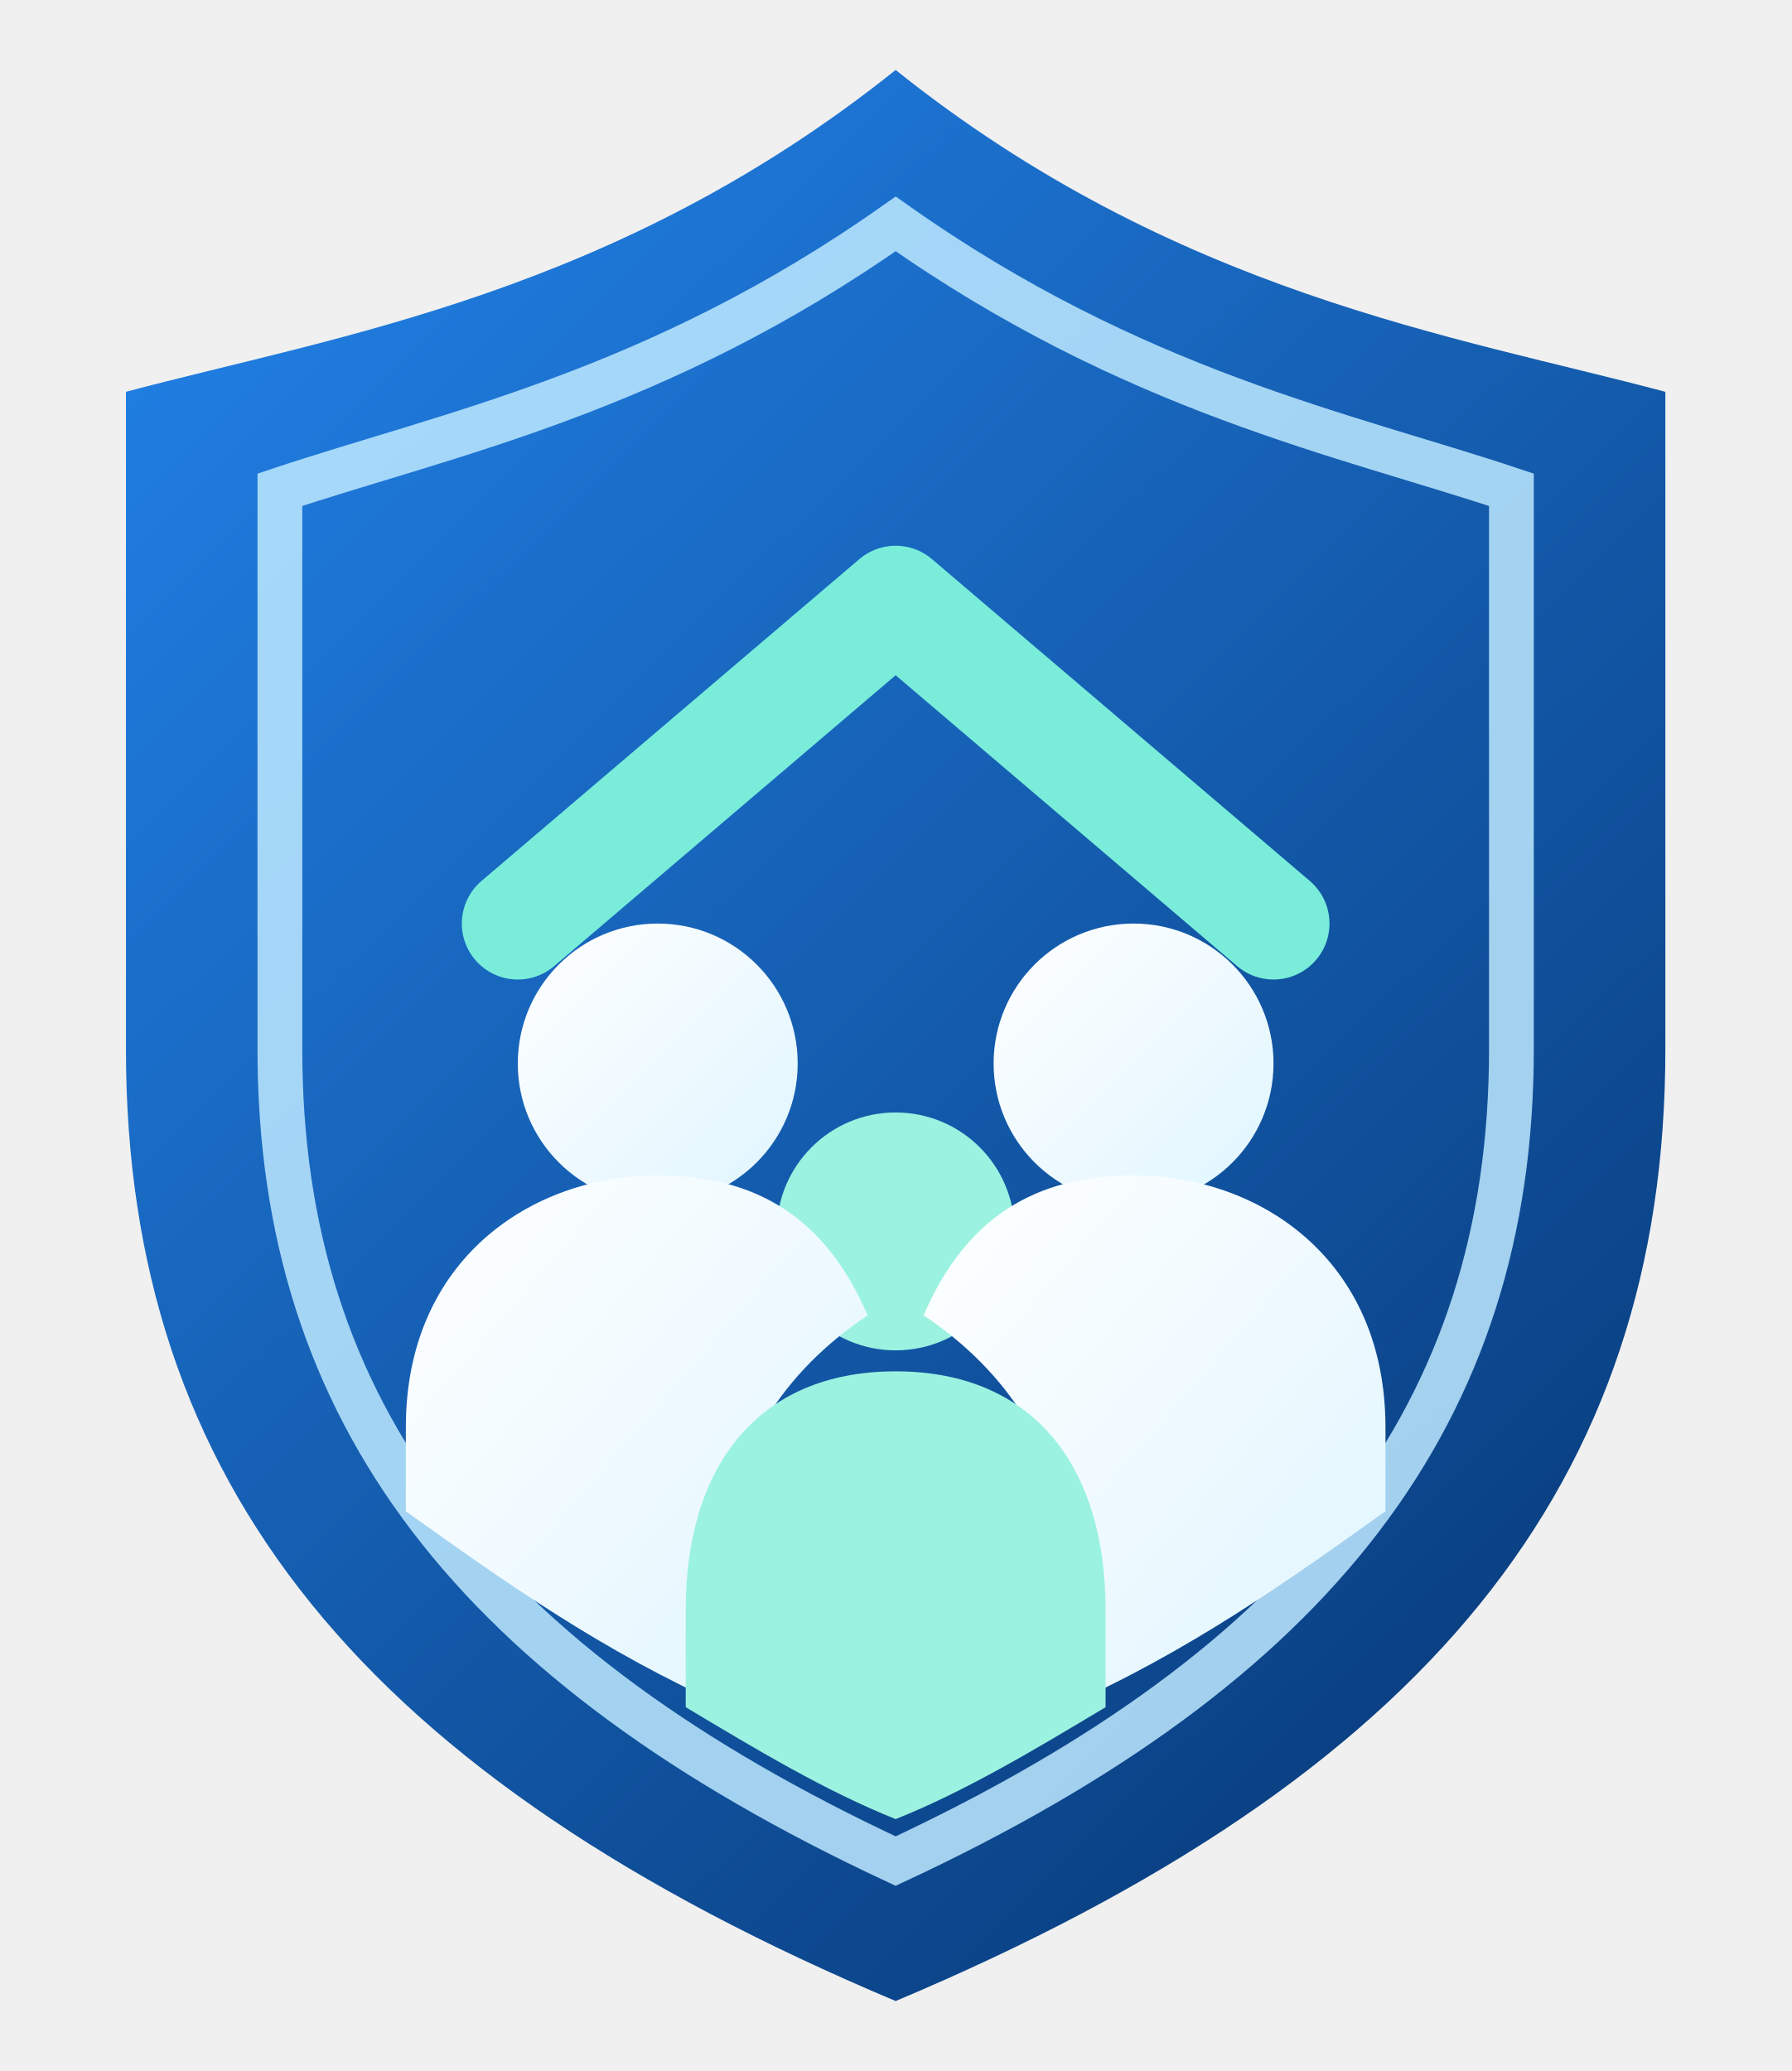
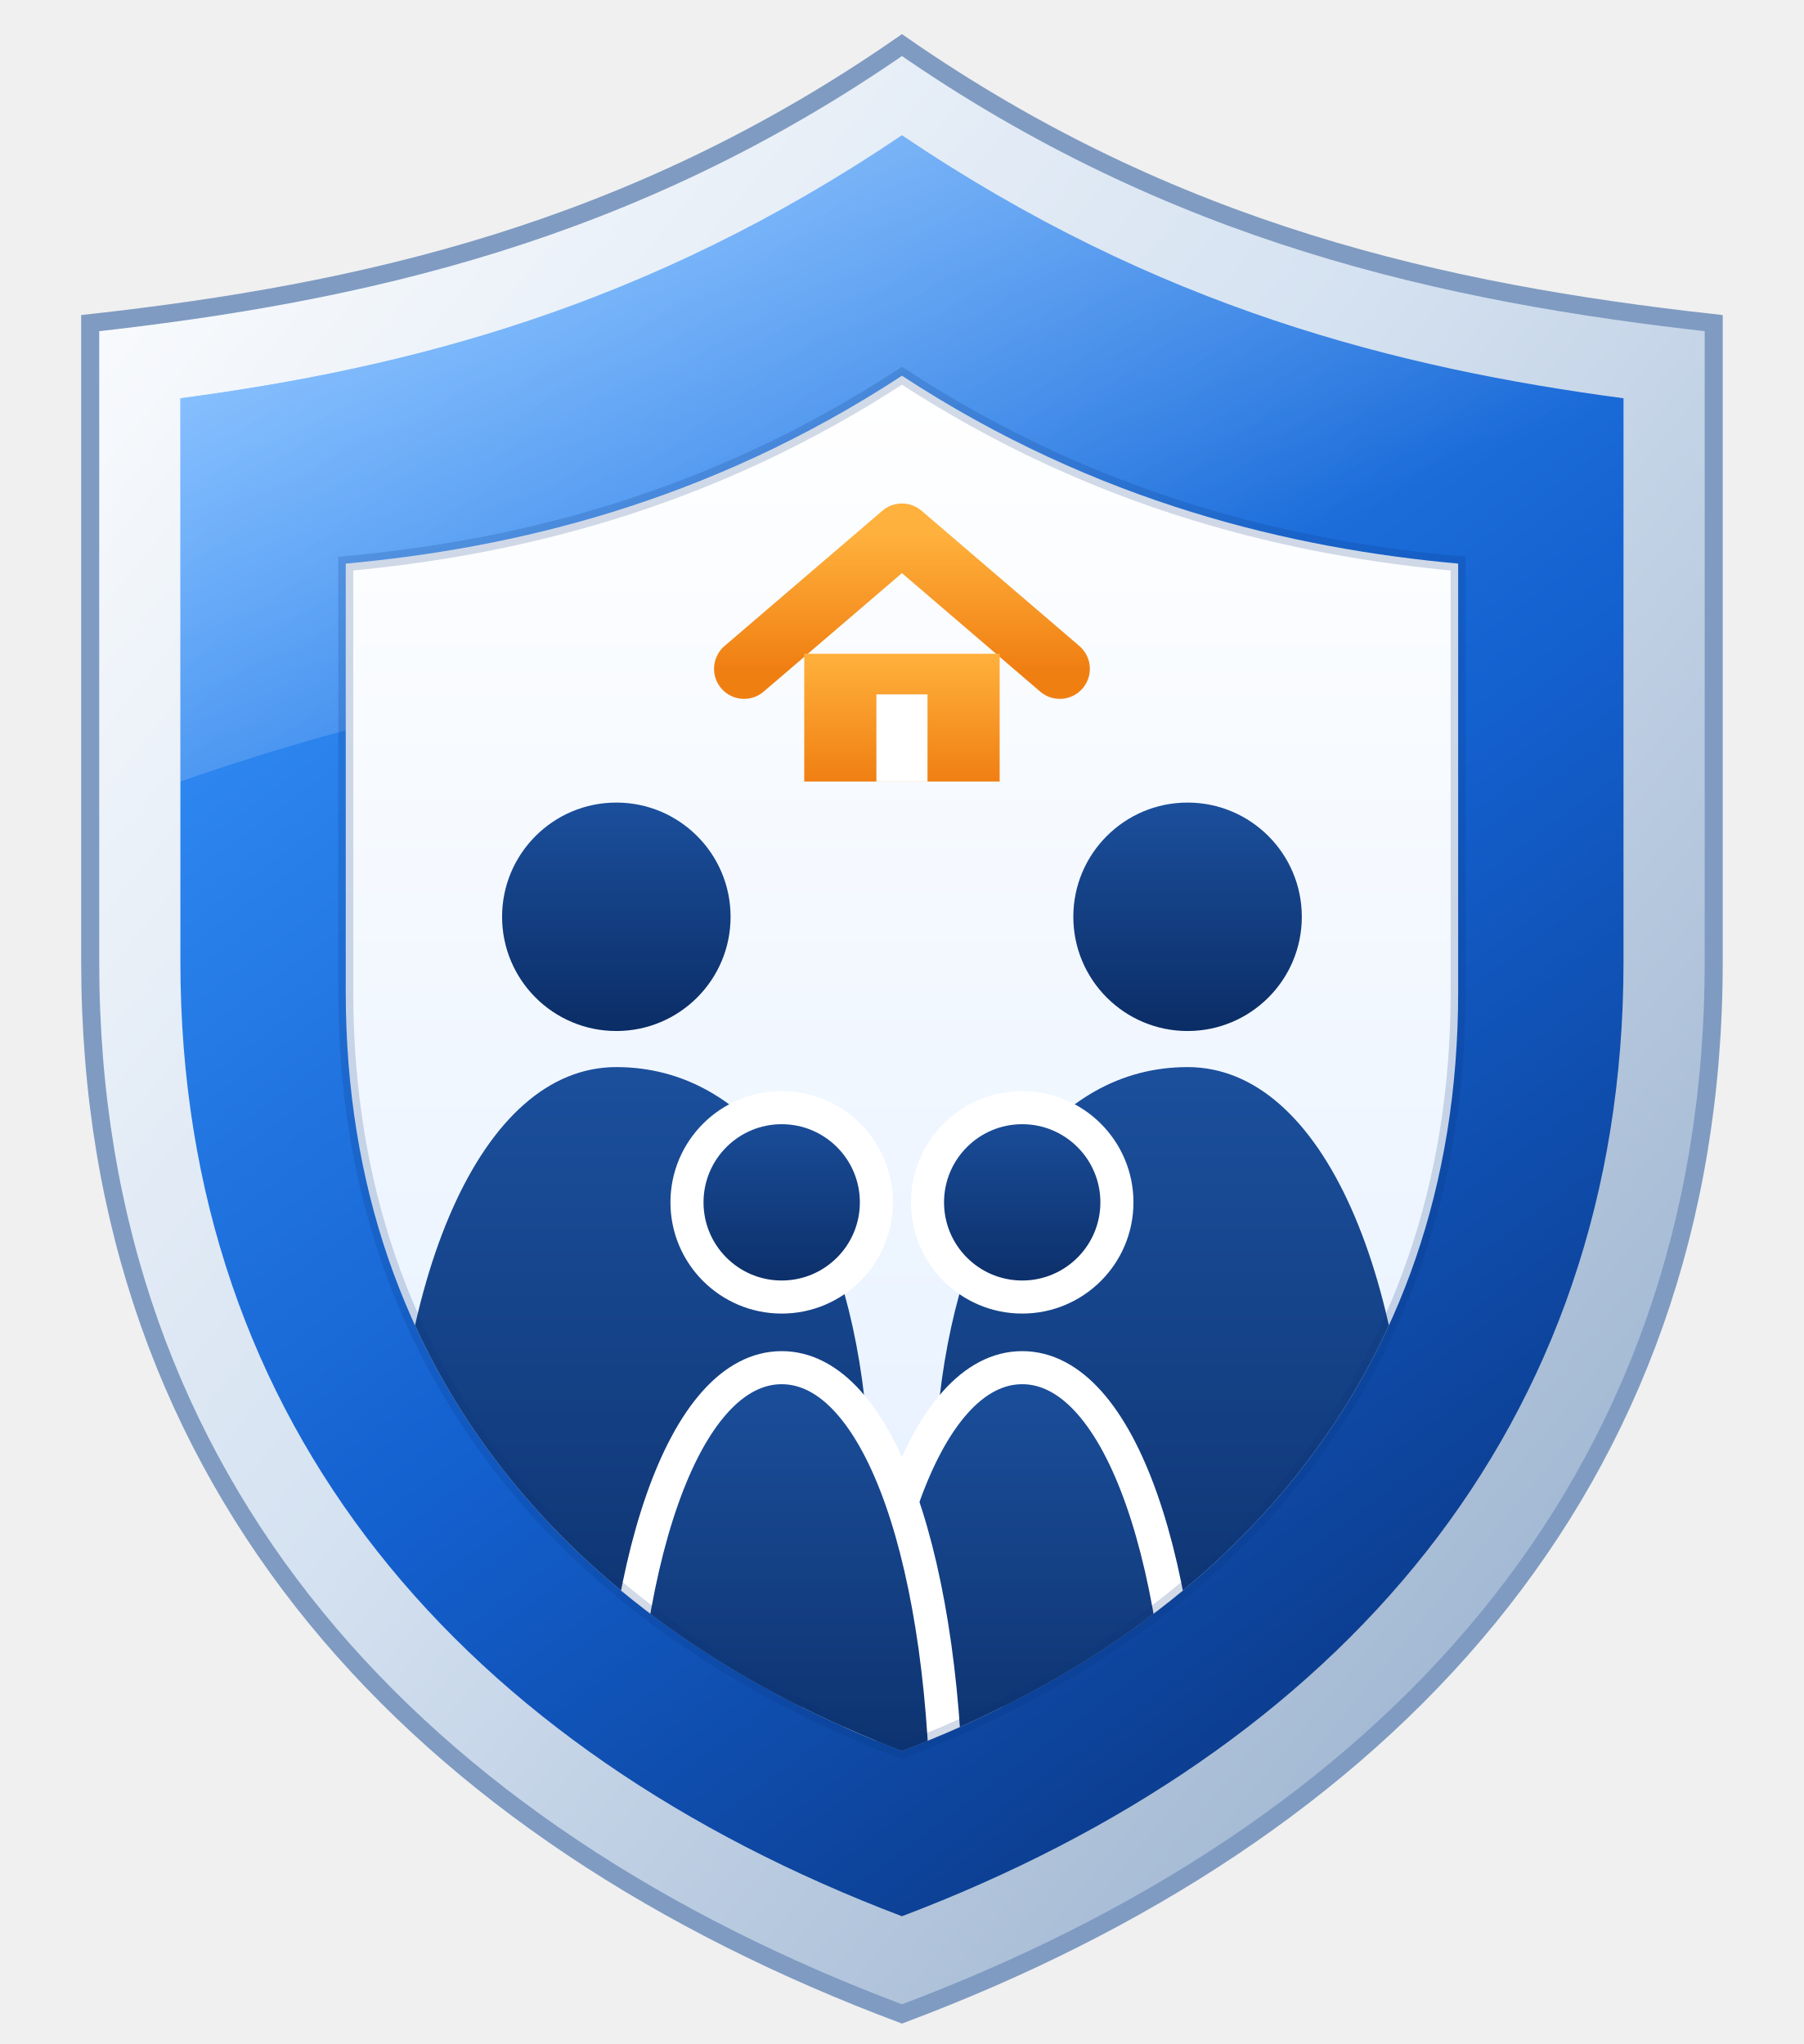
- <svg xmlns="http://www.w3.org/2000/svg" viewBox="0 0 128 148" role="img" aria-labelledby="t d">
+ <svg xmlns="http://www.w3.org/2000/svg" viewBox="0 0 120 136" role="img" aria-labelledby="lt">
  <defs>
-     <linearGradient id="g" x1=".12" x2=".89" y1=".02" y2="1">
-       <stop stop-color="#2180e5" />
-       <stop offset="1" stop-color="#073775" />
+     <linearGradient id="rim" x1="0" x2="1" y1="0" y2="1">
+       <stop stop-color="#ffffff" />
+       <stop offset=".45" stop-color="#d5e2f1" />
+       <stop offset="1" stop-color="#8ea7c6" />
    </linearGradient>
-     <linearGradient id="w" x1="0" x2="1" y1="0" y2="1">
-       <stop stop-color="#fff" />
-       <stop offset="1" stop-color="#dff5ff" />
+     <linearGradient id="band" x1=".2" x2=".8" y1="0" y2="1">
+       <stop stop-color="#3a98ff" />
+       <stop offset=".55" stop-color="#1360cf" />
+       <stop offset="1" stop-color="#0a347f" />
    </linearGradient>
+     <linearGradient id="field" x1="0" x2="0" y1="0" y2="1">
+       <stop stop-color="#ffffff" />
+       <stop offset="1" stop-color="#e3efff" />
+     </linearGradient>
+     <linearGradient id="fig" x1="0" x2="0" y1="0" y2="1">
+       <stop stop-color="#1b4f9c" />
+       <stop offset="1" stop-color="#0b2d66" />
+     </linearGradient>
+     <linearGradient id="roof" x1="0" x2="0" y1="0" y2="1">
+       <stop stop-color="#ffb13d" />
+       <stop offset="1" stop-color="#f07f12" />
+     </linearGradient>
+     <linearGradient id="gloss" x1="0" x2=".7" y1="0" y2=".7">
+       <stop stop-color="#fff" stop-opacity=".55" />
+       <stop offset="1" stop-color="#fff" stop-opacity="0" />
+     </linearGradient>
+     <clipPath id="fc">
+       <path d="M60 25c13 8.5 26 11.5 37 12.5V66c0 26-16 42.5-37 50.5C39 108.5 23 92 23 66V37.5C34 36.5 47 33.5 60 25Z" />
+     </clipPath>
  </defs>
-   <path d="M64 5c20 16 40 19 55 23v47c0 31-17 52-55 68C26 127 9 106 9 75V28C24 24 44 21 64 5Z" fill="url(#g)" />
-   <path d="M64 16c17 12 32 15 44 19v40c0 26-14 44-44 58C34 119 20 101 20 75V35c12-4 27-7 44-19Z" fill="none" stroke="#BDE9FF" stroke-width="3.2" opacity=".85" />
-   <path d="M37 66 64 43l27 23" fill="none" stroke="#79EDDA" stroke-width="8" stroke-linecap="round" stroke-linejoin="round" />
-   <circle cx="47" cy="76" r="10" fill="url(#w)" />
-   <circle cx="81" cy="76" r="10" fill="url(#w)" />
-   <circle cx="64" cy="88" r="8.5" fill="#9CF2E0" />
-   <path d="M29 102c0-12 9-18 18-18 7 0 12 3 15 10-6 4-10 10-10 17v11c-9-4-16-9-23-14v-6Z" fill="url(#w)" />
-   <path d="M99 102c0-12-9-18-18-18-7 0-12 3-15 10 6 4 10 10 10 17v11c9-4 16-9 23-14v-6Z" fill="url(#w)" />
-   <path d="M64 98c-10 0-15 7-15 17v7c5 3 10 6 15 8 5-2 10-5 15-8v-7c0-10-5-17-15-17Z" fill="#9CF2E0" />
+   <path d="M60 3c18 12.5 36 16.5 54 18.5V64c0 35-22 58-54 70C28 122 6 99 6 64V21.5C24 19.5 42 15.5 60 3Z" fill="url(#rim)" stroke="#7f9bc2" stroke-width="1.2" />
+   <path d="M60 9c17 11.5 33 15.5 48 17.5V64c0 31-19 52.5-48 63.5C31 116.5 12 95 12 64V26.5C27 24.5 43 20.5 60 9Z" fill="url(#band)" />
+   <path d="M60 9c17 11.5 33 15.5 48 17.5V50C85 44 52 38 12 52V26.5C27 24.5 43 20.5 60 9Z" fill="url(#gloss)" />
+   <path d="M60 25c13 8.5 26 11.5 37 12.5V66c0 26-16 42.5-37 50.5C39 108.5 23 92 23 66V37.5C34 36.5 47 33.5 60 25Z" fill="url(#field)" />
+   <g clip-path="url(#fc)">
+     <path d="M49.5 44.5 60 35.5l10.5 9" fill="none" stroke="url(#roof)" stroke-width="4" stroke-linecap="round" stroke-linejoin="round" />
+     <path d="M53.5 43.5h13v8.5h-13z" fill="url(#roof)" />
+     <path d="M58.3 46.2h3.4V52h-3.4z" fill="#fff" />
+     <circle cx="41" cy="61" r="7.6" fill="url(#fig)" />
+     <circle cx="79" cy="61" r="7.6" fill="url(#fig)" />
+     <path d="M26 104c0-19 6-33 15-33s15 9 16.5 22L52 120H26Z" fill="url(#fig)" />
+     <path d="M94 104c0-19-6-33-15-33s-15 9-16.5 22L68 120h26Z" fill="url(#fig)" />
+     <circle cx="68" cy="80" r="6.3" fill="url(#fig)" stroke="#fff" stroke-width="2.2" />
+     <circle cx="52" cy="80" r="6.3" fill="url(#fig)" stroke="#fff" stroke-width="2.2" />
+     <path d="M57 122c0-18 4.5-31 11-31s11 13 11 31Z" fill="url(#fig)" stroke="#fff" stroke-width="2.2" stroke-linejoin="round" />
+     <path d="M41 122c0-18 4.5-31 11-31s11 13 11 31Z" fill="url(#fig)" stroke="#fff" stroke-width="2.2" stroke-linejoin="round" />
+   </g>
+   <path d="M60 25c13 8.5 26 11.5 37 12.5V66c0 26-16 42.5-37 50.5C39 108.5 23 92 23 66V37.5C34 36.5 47 33.5 60 25Z" fill="none" stroke="#0a347f" stroke-opacity=".18" stroke-width="1" />
</svg>
